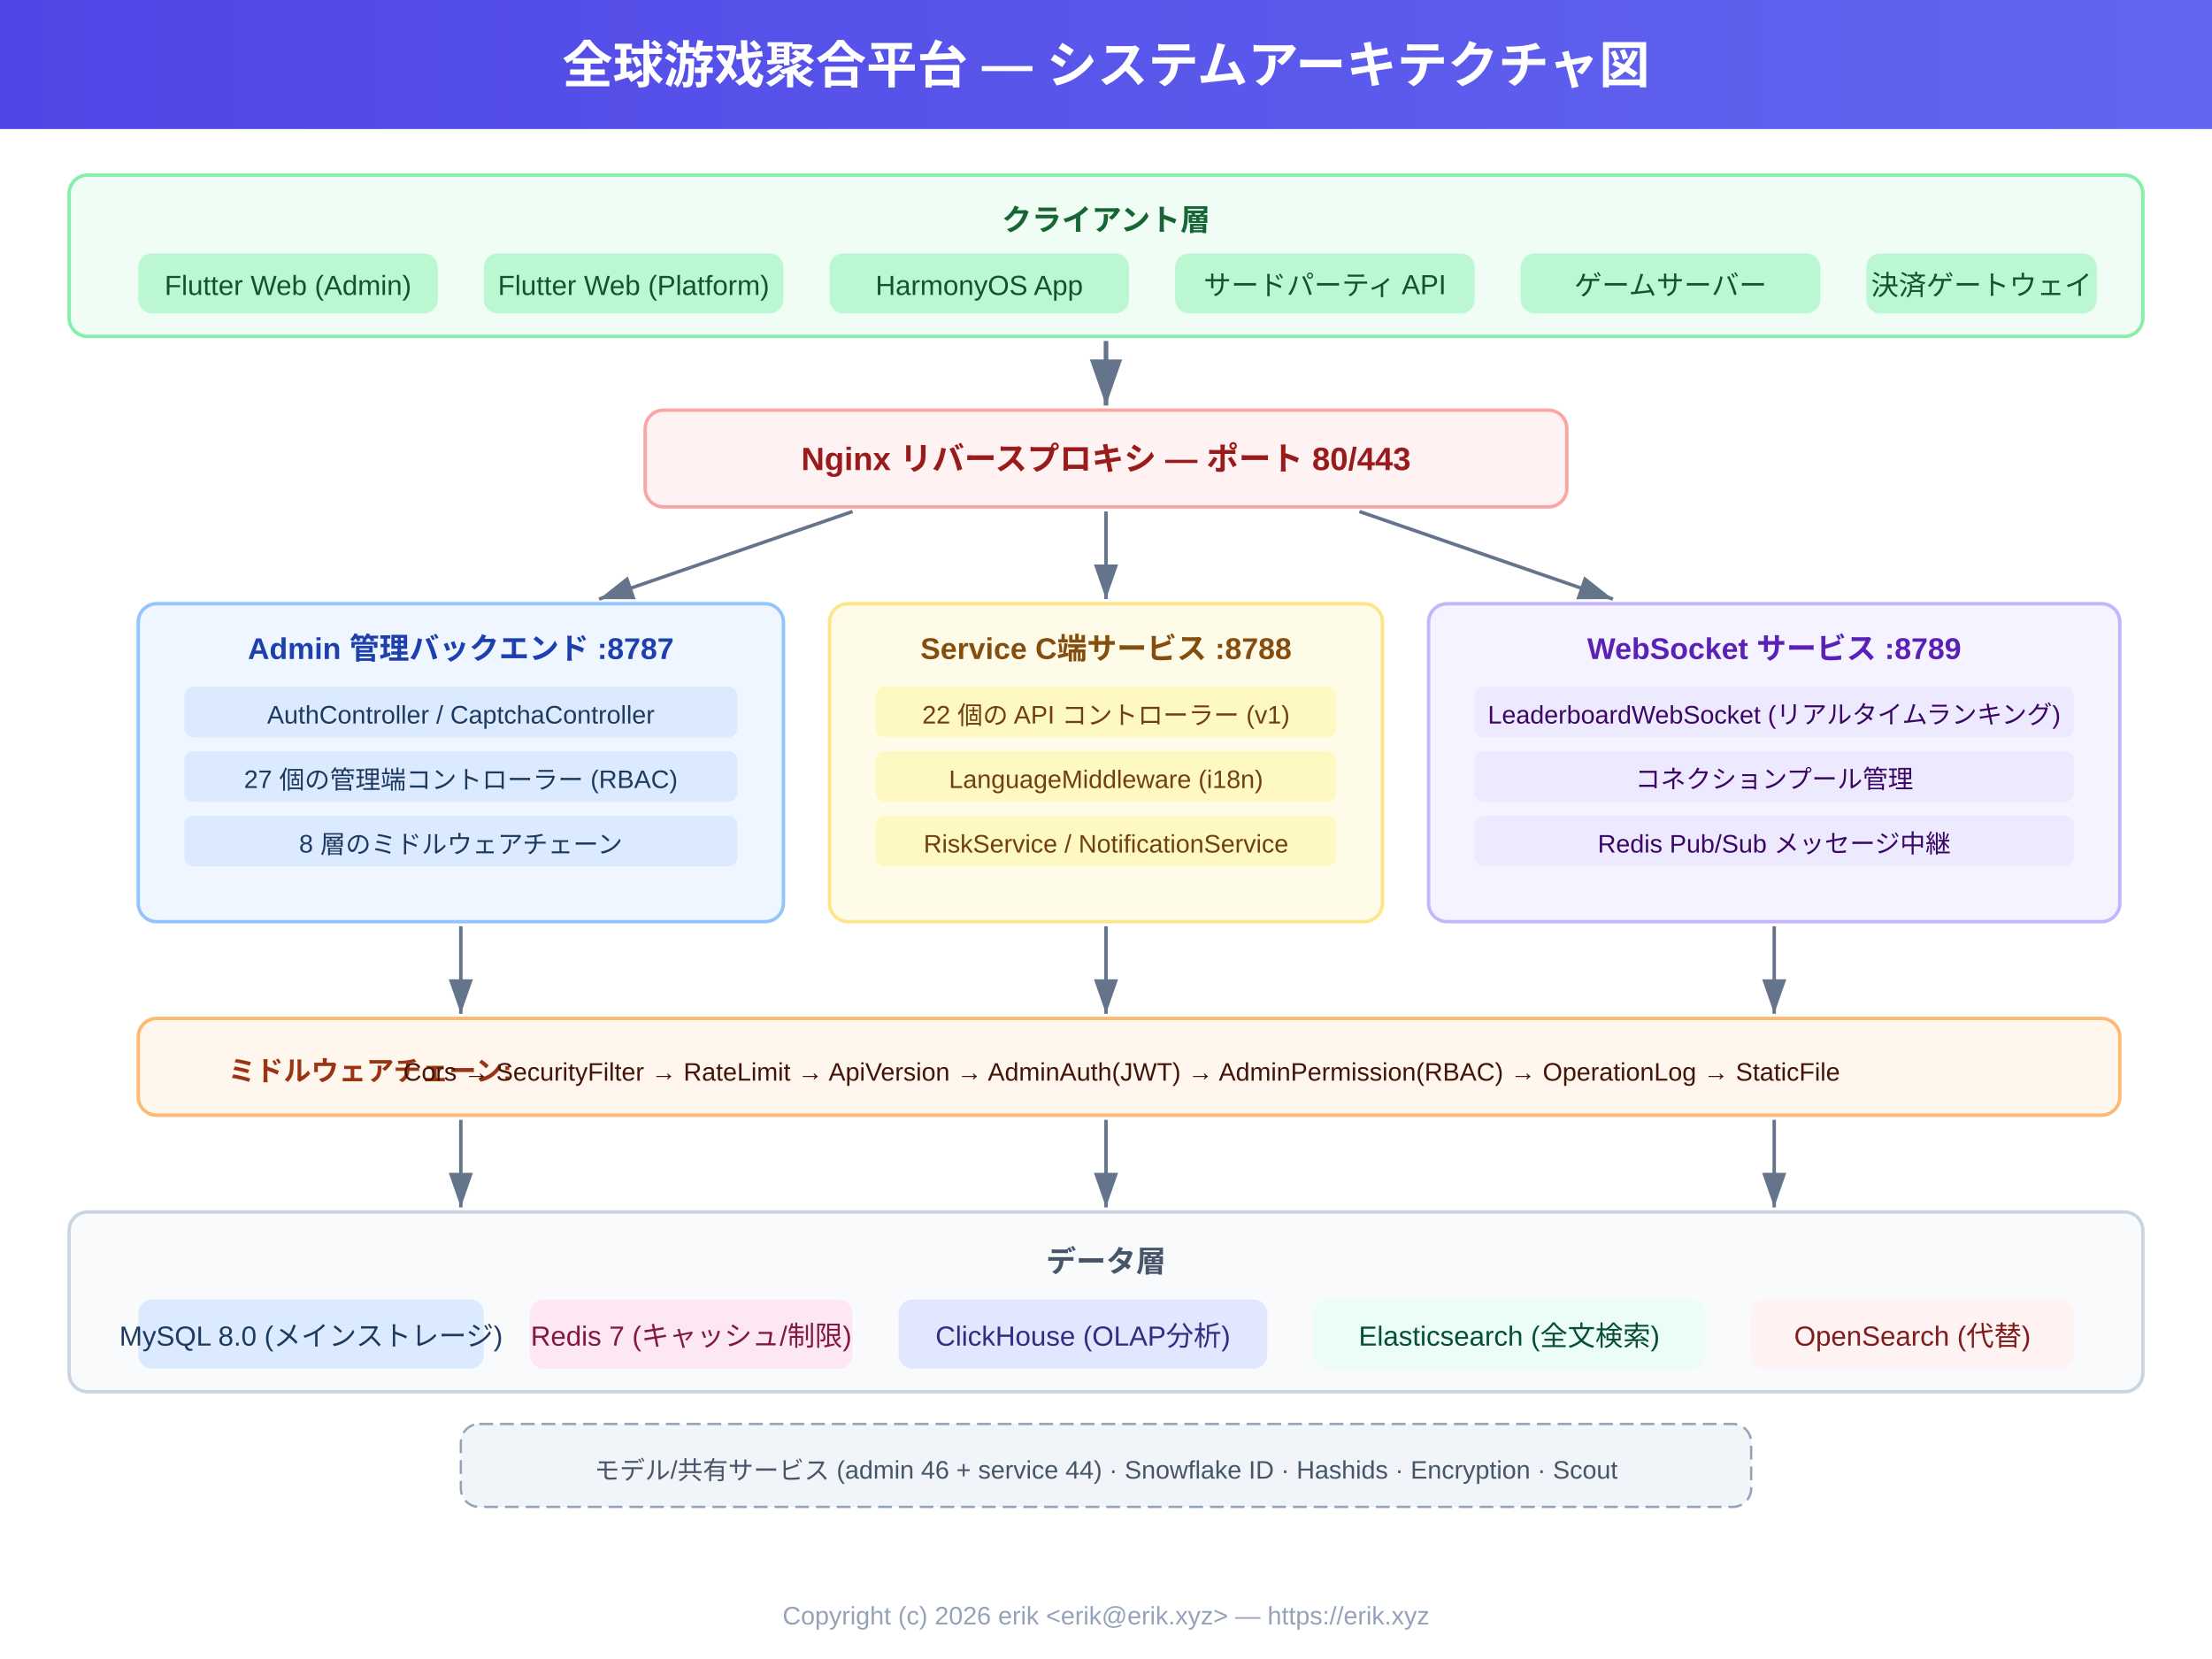
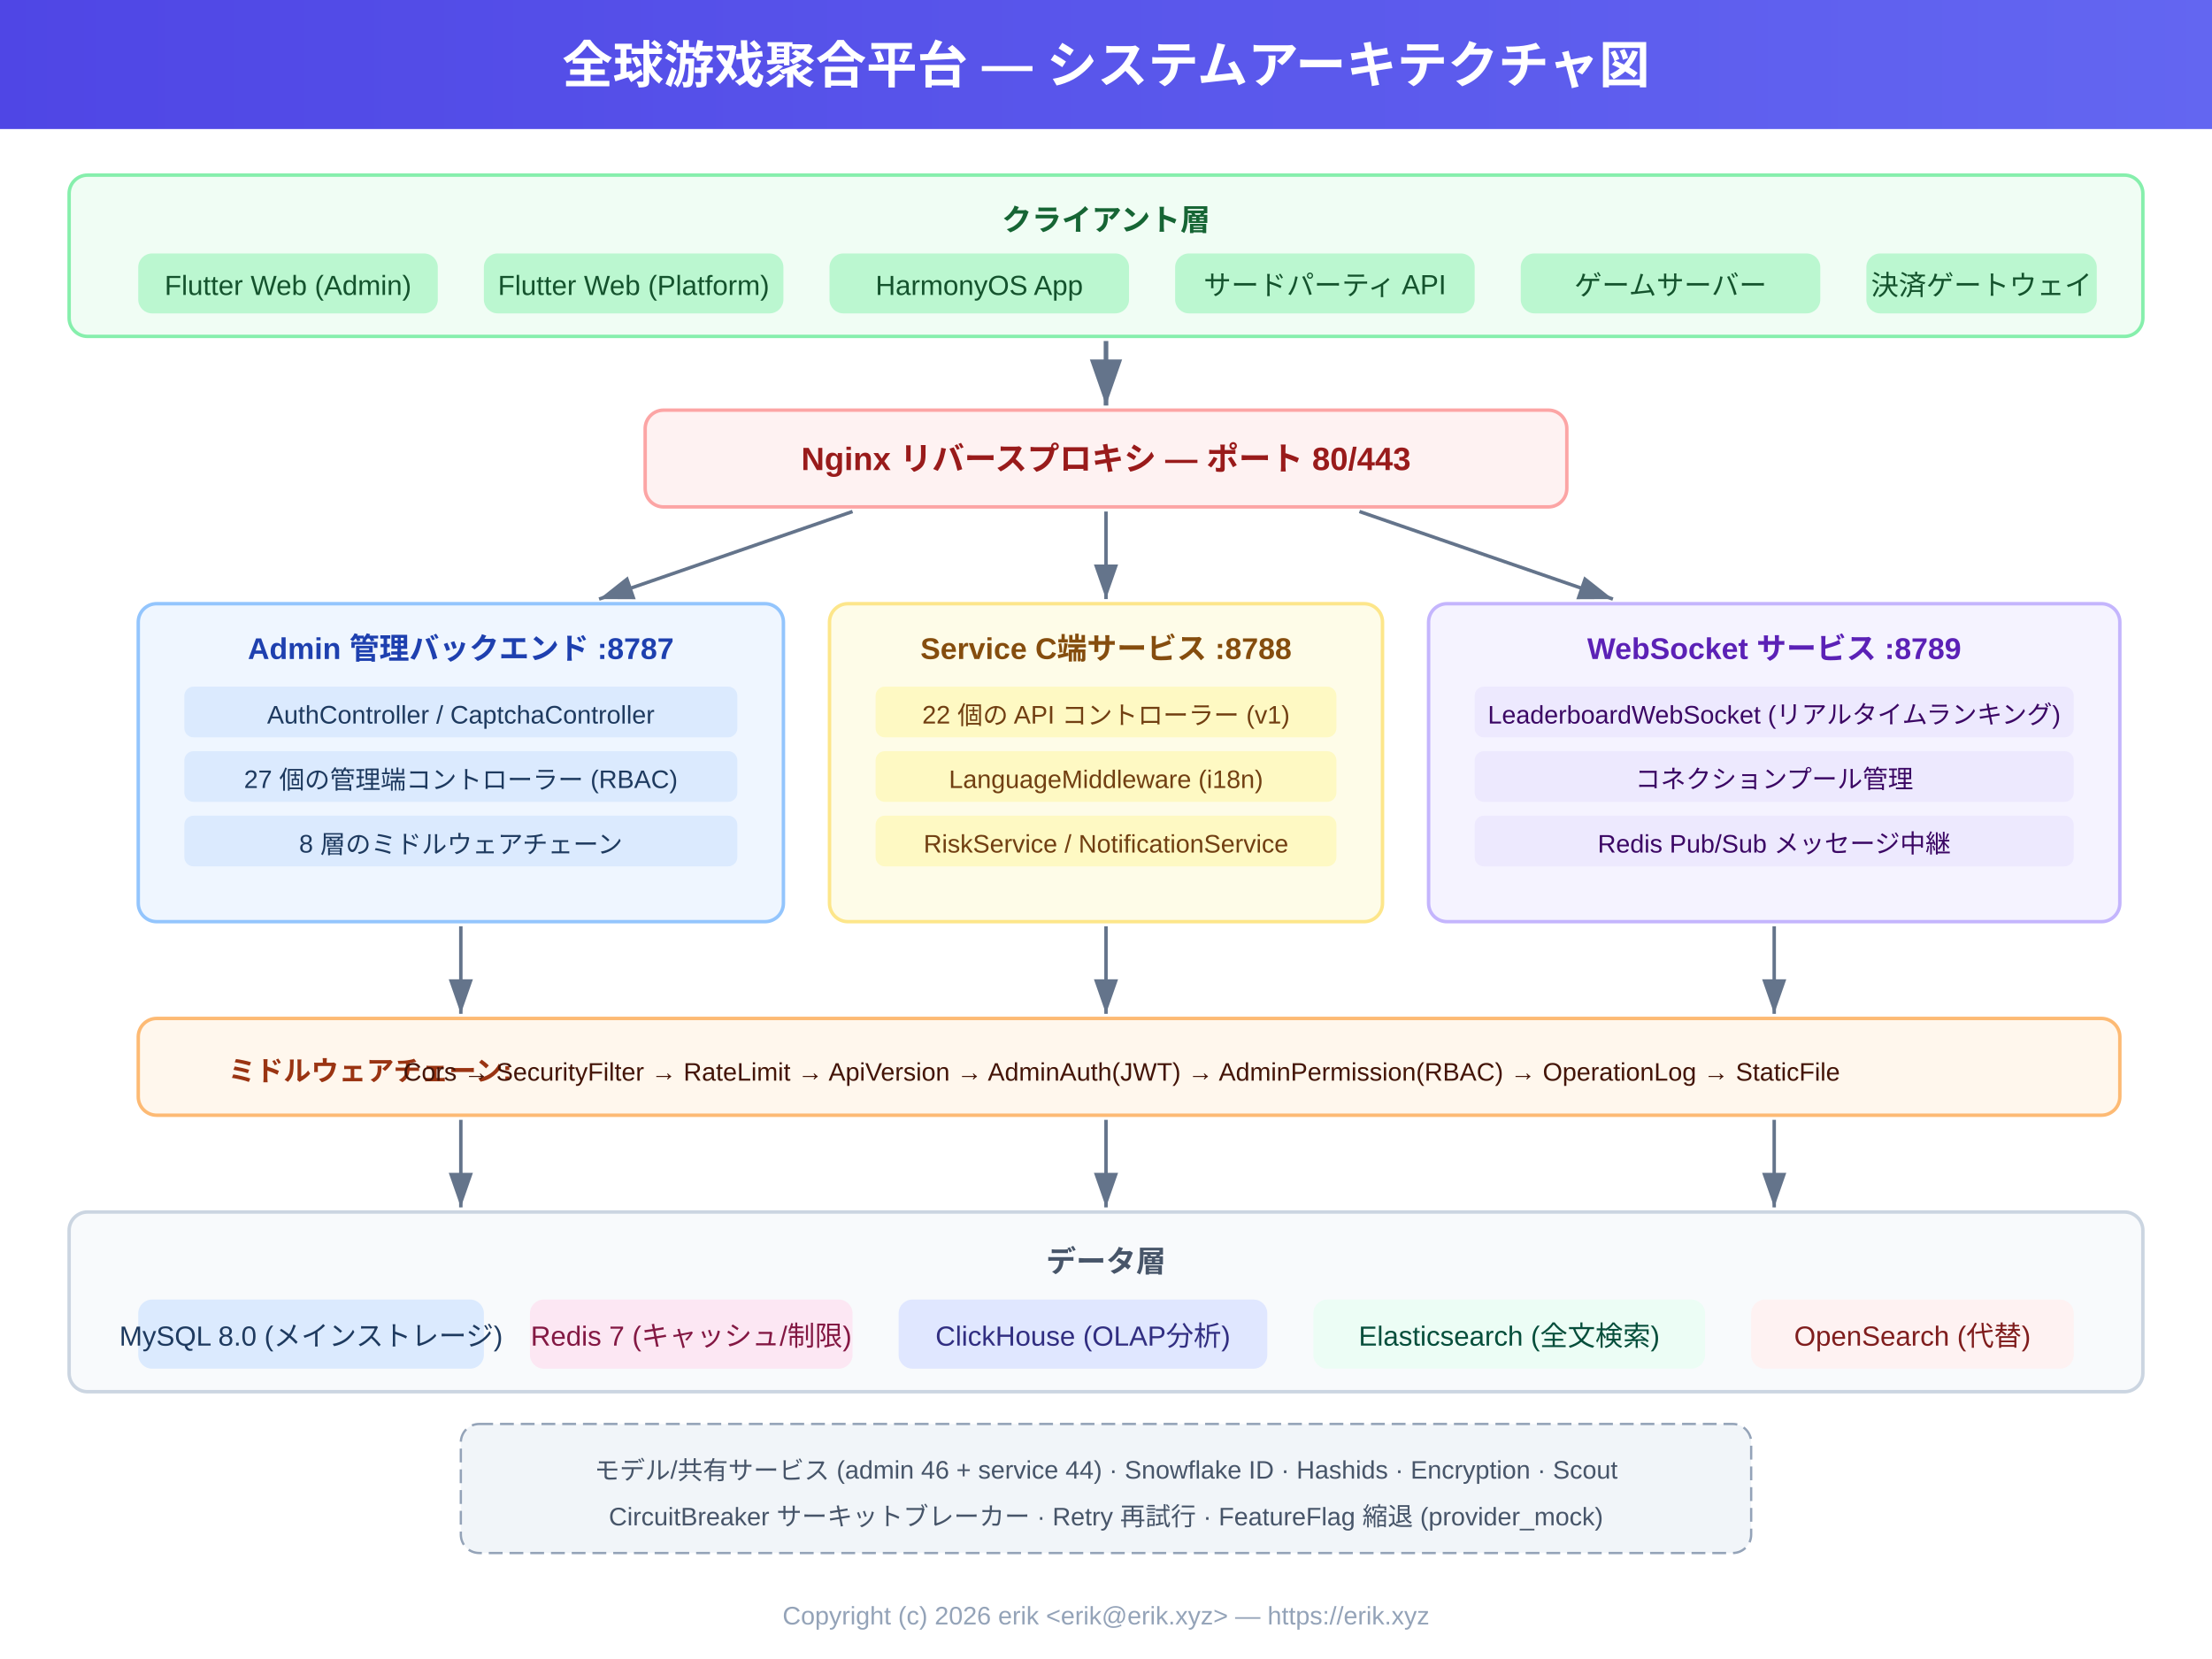
<svg xmlns="http://www.w3.org/2000/svg" viewBox="0 0 960 720" font-family="Arial, 'Noto Sans SC', 'Noto Sans JP', sans-serif">
  <defs>
    <marker id="arrow" markerWidth="10" markerHeight="7" refX="10" refY="3.5" orient="auto">
      <polygon points="0 0, 10 3.5, 0 7" fill="#64748b" />
    </marker>
    <linearGradient id="hdr" x1="0" y1="0" x2="1" y2="0">
      <stop offset="0%" stop-color="#4f46e5" />
      <stop offset="100%" stop-color="#6366f1" />
    </linearGradient>
  </defs>
  <rect width="960" height="720" fill="#ffffff" />
  <rect x="0" y="0" width="960" height="56" fill="url(#hdr)" />
  <text x="480" y="36" text-anchor="middle" fill="#fff" font-size="22" font-weight="bold">全球游戏聚合平台 — システムアーキテクチャ図</text>
  <rect x="30" y="76" width="900" height="70" rx="8" fill="#f0fdf4" stroke="#86efac" stroke-width="1.5" />
  <text x="480" y="100" text-anchor="middle" fill="#166534" font-size="13" font-weight="bold">クライアント層</text>
  <rect x="60" y="110" width="130" height="26" rx="6" fill="#bbf7d0" />
  <text x="125" y="128" text-anchor="middle" fill="#14532d" font-size="12">Flutter Web (Admin)</text>
  <rect x="210" y="110" width="130" height="26" rx="6" fill="#bbf7d0" />
  <text x="275" y="128" text-anchor="middle" fill="#14532d" font-size="12">Flutter Web (Platform)</text>
  <rect x="360" y="110" width="130" height="26" rx="6" fill="#bbf7d0" />
  <text x="425" y="128" text-anchor="middle" fill="#14532d" font-size="12">HarmonyOS App</text>
  <rect x="510" y="110" width="130" height="26" rx="6" fill="#bbf7d0" />
  <text x="575" y="128" text-anchor="middle" fill="#14532d" font-size="12">サードパーティ API</text>
  <rect x="660" y="110" width="130" height="26" rx="6" fill="#bbf7d0" />
  <text x="725" y="128" text-anchor="middle" fill="#14532d" font-size="12">ゲームサーバー</text>
  <rect x="810" y="110" width="100" height="26" rx="6" fill="#bbf7d0" />
  <text x="860" y="128" text-anchor="middle" fill="#14532d" font-size="12">決済ゲートウェイ</text>
  <line x1="480" y1="148" x2="480" y2="176" stroke="#64748b" stroke-width="2" marker-end="url(#arrow)" />
  <rect x="280" y="178" width="400" height="42" rx="8" fill="#fef2f2" stroke="#fca5a5" stroke-width="1.5" />
  <text x="480" y="204" text-anchor="middle" fill="#991b1b" font-size="14" font-weight="bold">Nginx リバースプロキシ — ポート 80/443</text>
  <line x1="370" y1="222" x2="260" y2="260" stroke="#64748b" stroke-width="1.5" marker-end="url(#arrow)" />
  <line x1="480" y1="222" x2="480" y2="260" stroke="#64748b" stroke-width="1.5" marker-end="url(#arrow)" />
  <line x1="590" y1="222" x2="700" y2="260" stroke="#64748b" stroke-width="1.5" marker-end="url(#arrow)" />
  <rect x="60" y="262" width="280" height="138" rx="8" fill="#eff6ff" stroke="#93c5fd" stroke-width="1.5" />
  <text x="200" y="286" text-anchor="middle" fill="#1e40af" font-size="13" font-weight="bold">Admin 管理バックエンド :8787</text>
  <rect x="80" y="298" width="240" height="22" rx="4" fill="#dbeafe" />
  <text x="200" y="314" text-anchor="middle" fill="#1e3a5f" font-size="11">AuthController / CaptchaController</text>
  <rect x="80" y="326" width="240" height="22" rx="4" fill="#dbeafe" />
  <text x="200" y="342" text-anchor="middle" fill="#1e3a5f" font-size="11">27 個の管理端コントローラー (RBAC)</text>
  <rect x="80" y="354" width="240" height="22" rx="4" fill="#dbeafe" />
  <text x="200" y="370" text-anchor="middle" fill="#1e3a5f" font-size="11">8 層のミドルウェアチェーン</text>
  <rect x="360" y="262" width="240" height="138" rx="8" fill="#fefce8" stroke="#fde68a" stroke-width="1.5" />
  <text x="480" y="286" text-anchor="middle" fill="#854d0e" font-size="13" font-weight="bold">Service C端サービス :8788</text>
  <rect x="380" y="298" width="200" height="22" rx="4" fill="#fef9c3" />
  <text x="480" y="314" text-anchor="middle" fill="#713f12" font-size="11">22 個の API コントローラー (v1)</text>
  <rect x="380" y="326" width="200" height="22" rx="4" fill="#fef9c3" />
  <text x="480" y="342" text-anchor="middle" fill="#713f12" font-size="11">LanguageMiddleware (i18n)</text>
  <rect x="380" y="354" width="200" height="22" rx="4" fill="#fef9c3" />
  <text x="480" y="370" text-anchor="middle" fill="#713f12" font-size="11">RiskService / NotificationService</text>
  <rect x="620" y="262" width="300" height="138" rx="8" fill="#f5f3ff" stroke="#c4b5fd" stroke-width="1.5" />
  <text x="770" y="286" text-anchor="middle" fill="#5b21b6" font-size="13" font-weight="bold">WebSocket サービス :8789</text>
  <rect x="640" y="298" width="260" height="22" rx="4" fill="#ede9fe" />
  <text x="770" y="314" text-anchor="middle" fill="#3b0764" font-size="11">LeaderboardWebSocket (リアルタイムランキング)</text>
  <rect x="640" y="326" width="260" height="22" rx="4" fill="#ede9fe" />
  <text x="770" y="342" text-anchor="middle" fill="#3b0764" font-size="11">コネクションプール管理</text>
  <rect x="640" y="354" width="260" height="22" rx="4" fill="#ede9fe" />
  <text x="770" y="370" text-anchor="middle" fill="#3b0764" font-size="11">Redis Pub/Sub メッセージ中継</text>
  <line x1="200" y1="402" x2="200" y2="440" stroke="#64748b" stroke-width="1.5" marker-end="url(#arrow)" />
  <line x1="480" y1="402" x2="480" y2="440" stroke="#64748b" stroke-width="1.5" marker-end="url(#arrow)" />
  <line x1="770" y1="402" x2="770" y2="440" stroke="#64748b" stroke-width="1.5" marker-end="url(#arrow)" />
  <rect x="60" y="442" width="860" height="42" rx="8" fill="#fff7ed" stroke="#fdba74" stroke-width="1.5" />
  <text x="99" y="469" fill="#9a3412" font-size="12" font-weight="bold">ミドルウェアチェーン:</text>
  <text x="175" y="469" fill="#431407" font-size="11">Cors → SecurityFilter → RateLimit → ApiVersion → AdminAuth(JWT) → AdminPermission(RBAC) → OperationLog → StaticFile</text>
  <line x1="200" y1="486" x2="200" y2="524" stroke="#64748b" stroke-width="1.5" marker-end="url(#arrow)" />
  <line x1="480" y1="486" x2="480" y2="524" stroke="#64748b" stroke-width="1.5" marker-end="url(#arrow)" />
  <line x1="770" y1="486" x2="770" y2="524" stroke="#64748b" stroke-width="1.5" marker-end="url(#arrow)" />
  <rect x="30" y="526" width="900" height="78" rx="8" fill="#f8fafc" stroke="#cbd5e1" stroke-width="1.5" />
  <text x="480" y="552" text-anchor="middle" fill="#475569" font-size="13" font-weight="bold">データ層</text>
  <rect x="60" y="564" width="150" height="30" rx="6" fill="#dbeafe" />
  <text x="135" y="584" text-anchor="middle" fill="#1e3a5f" font-size="12">MySQL 8.0 (メインストレージ)</text>
  <rect x="230" y="564" width="140" height="30" rx="6" fill="#fce7f3" />
  <text x="300" y="584" text-anchor="middle" fill="#831843" font-size="12">Redis 7 (キャッシュ/制限)</text>
  <rect x="390" y="564" width="160" height="30" rx="6" fill="#e0e7ff" />
  <text x="470" y="584" text-anchor="middle" fill="#312e81" font-size="12">ClickHouse (OLAP分析)</text>
  <rect x="570" y="564" width="170" height="30" rx="6" fill="#ecfdf5" />
  <text x="655" y="584" text-anchor="middle" fill="#064e3b" font-size="12">Elasticsearch (全文検索)</text>
  <rect x="760" y="564" width="140" height="30" rx="6" fill="#fef2f2" />
  <text x="830" y="584" text-anchor="middle" fill="#7f1d1d" font-size="12">OpenSearch (代替)</text>
-   <rect x="200" y="618" width="560" height="36" rx="8" fill="#f1f5f9" stroke="#94a3b8" stroke-width="1" stroke-dasharray="6,3" />
+   <rect x="200" y="618" width="560" height="56" rx="8" fill="#f1f5f9" stroke="#94a3b8" stroke-width="1" stroke-dasharray="6,3" />
  <text x="480" y="642" text-anchor="middle" fill="#475569" font-size="11">モデル/共有サービス (admin 46 + service 44) · Snowflake ID · Hashids · Encryption · Scout</text>
+   <text x="480" y="662" text-anchor="middle" fill="#475569" font-size="11">CircuitBreaker サーキットブレーカー · Retry 再試行 · FeatureFlag 縮退 (provider_mock)</text>
  <text x="480" y="705" text-anchor="middle" fill="#94a3b8" font-size="11">Copyright (c) 2026 erik &lt;erik@erik.xyz&gt; — https://erik.xyz</text>
</svg>
